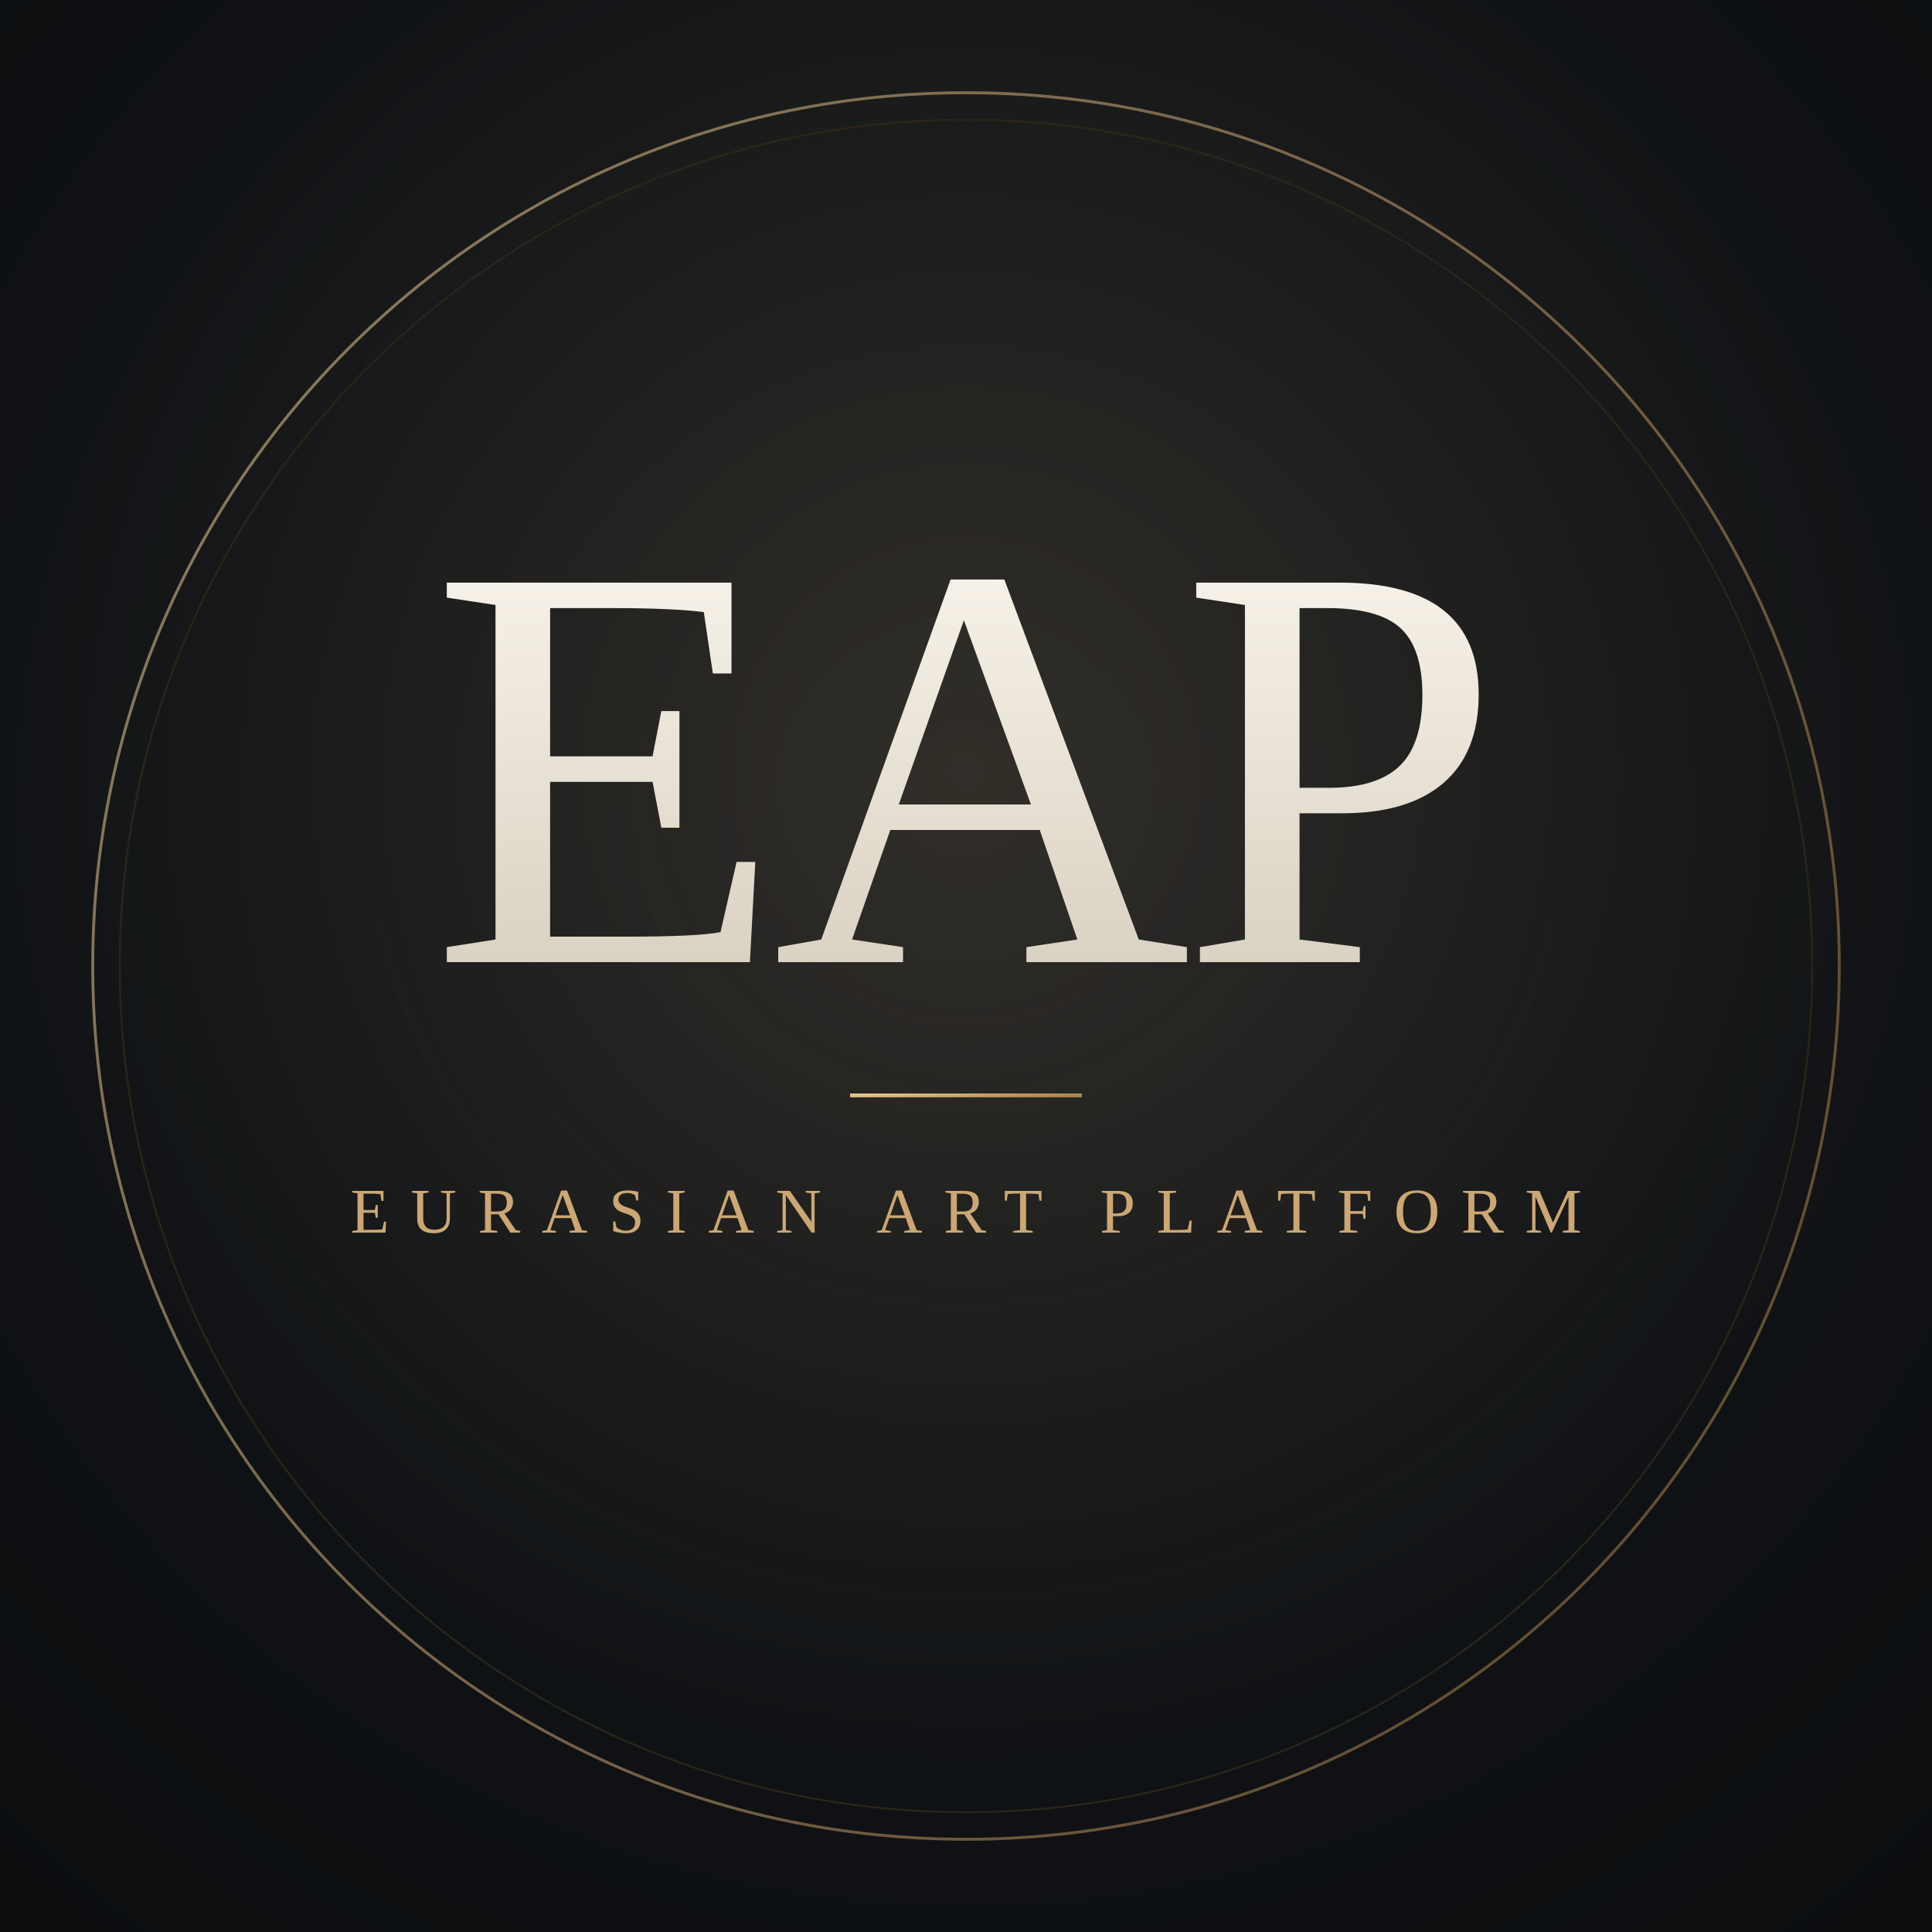
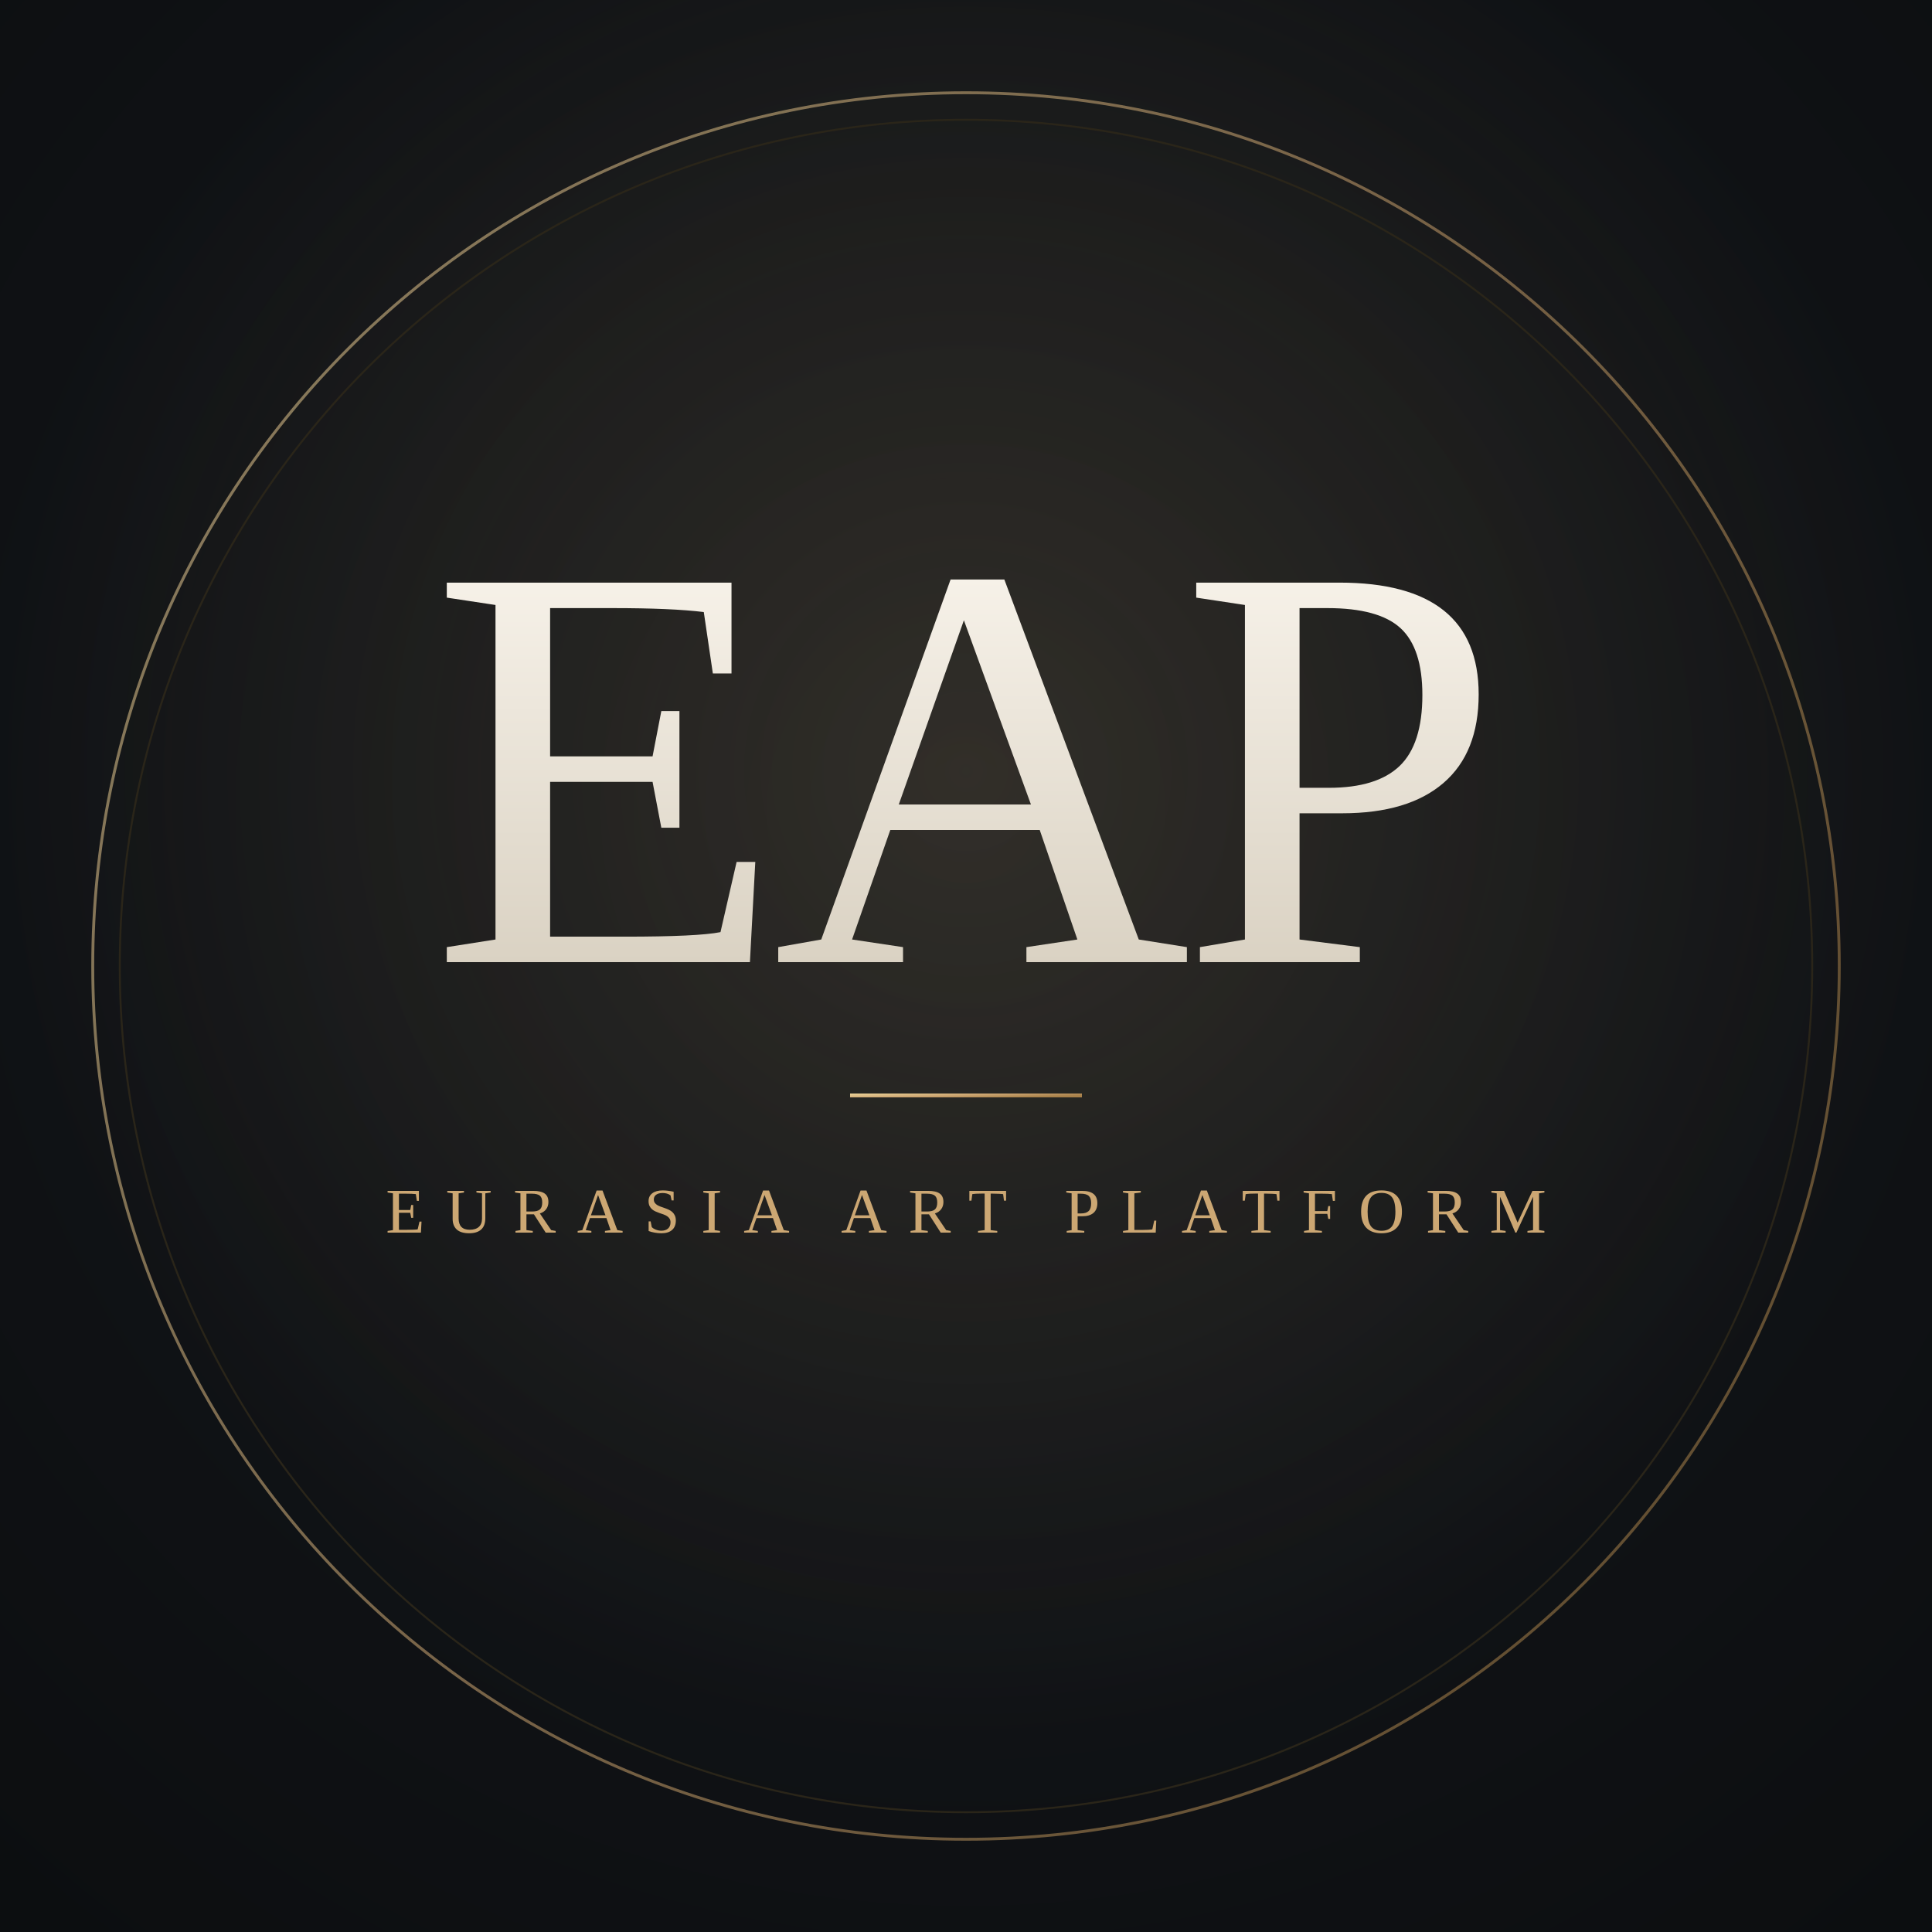
<svg xmlns="http://www.w3.org/2000/svg" width="1000" height="1000" viewBox="0 0 1000 1000">
  <defs>
    <radialGradient id="bg" cx="0.5" cy="0.42" r="0.75">
      <stop offset="0" stop-color="#16191e" />
      <stop offset="1" stop-color="#0c0e10" />
    </radialGradient>
    <radialGradient id="glow" cx="0.5" cy="0.4" r="0.5">
      <stop offset="0" stop-color="#c2a063" stop-opacity="0.16" />
      <stop offset="1" stop-color="#c2a063" stop-opacity="0" />
    </radialGradient>
    <linearGradient id="gold" x1="0" y1="0" x2="1" y2="0.5">
      <stop offset="0" stop-color="#ecd49a" />
      <stop offset="0.55" stop-color="#cca571" />
      <stop offset="1" stop-color="#a8814a" />
    </linearGradient>
    <linearGradient id="ivory" x1="0" y1="0" x2="0" y2="1">
      <stop offset="0" stop-color="#f6f1e8" />
      <stop offset="1" stop-color="#dad2c3" />
    </linearGradient>
  </defs>
  <rect width="1000" height="1000" fill="url(#bg)" />
  <rect width="1000" height="1000" fill="url(#glow)" />
  <circle cx="500" cy="500" r="452" fill="none" stroke="url(#gold)" stroke-width="1.5" opacity="0.55" />
  <circle cx="500" cy="500" r="438" fill="none" stroke="#2a2519" stroke-width="1" />
  <text x="500" y="498" text-anchor="middle" font-family="Georgia, 'Times New Roman', serif" font-weight="400" font-size="300" letter-spacing="-6" fill="url(#ivory)">EAP</text>
  <rect x="440" y="566" width="120" height="2" fill="url(#gold)" />
-   <text x="500" y="638" text-anchor="middle" font-family="Georgia, 'Times New Roman', serif" font-size="33" letter-spacing="11" fill="#cca773">EURASIAN ART PLATFORM</text>
+   <text x="500" y="638" text-anchor="middle" font-family="Georgia, 'Times New Roman', serif" font-size="33" letter-spacing="11" fill="#cca773">EURASIA ART PLATFORM</text>
</svg>
